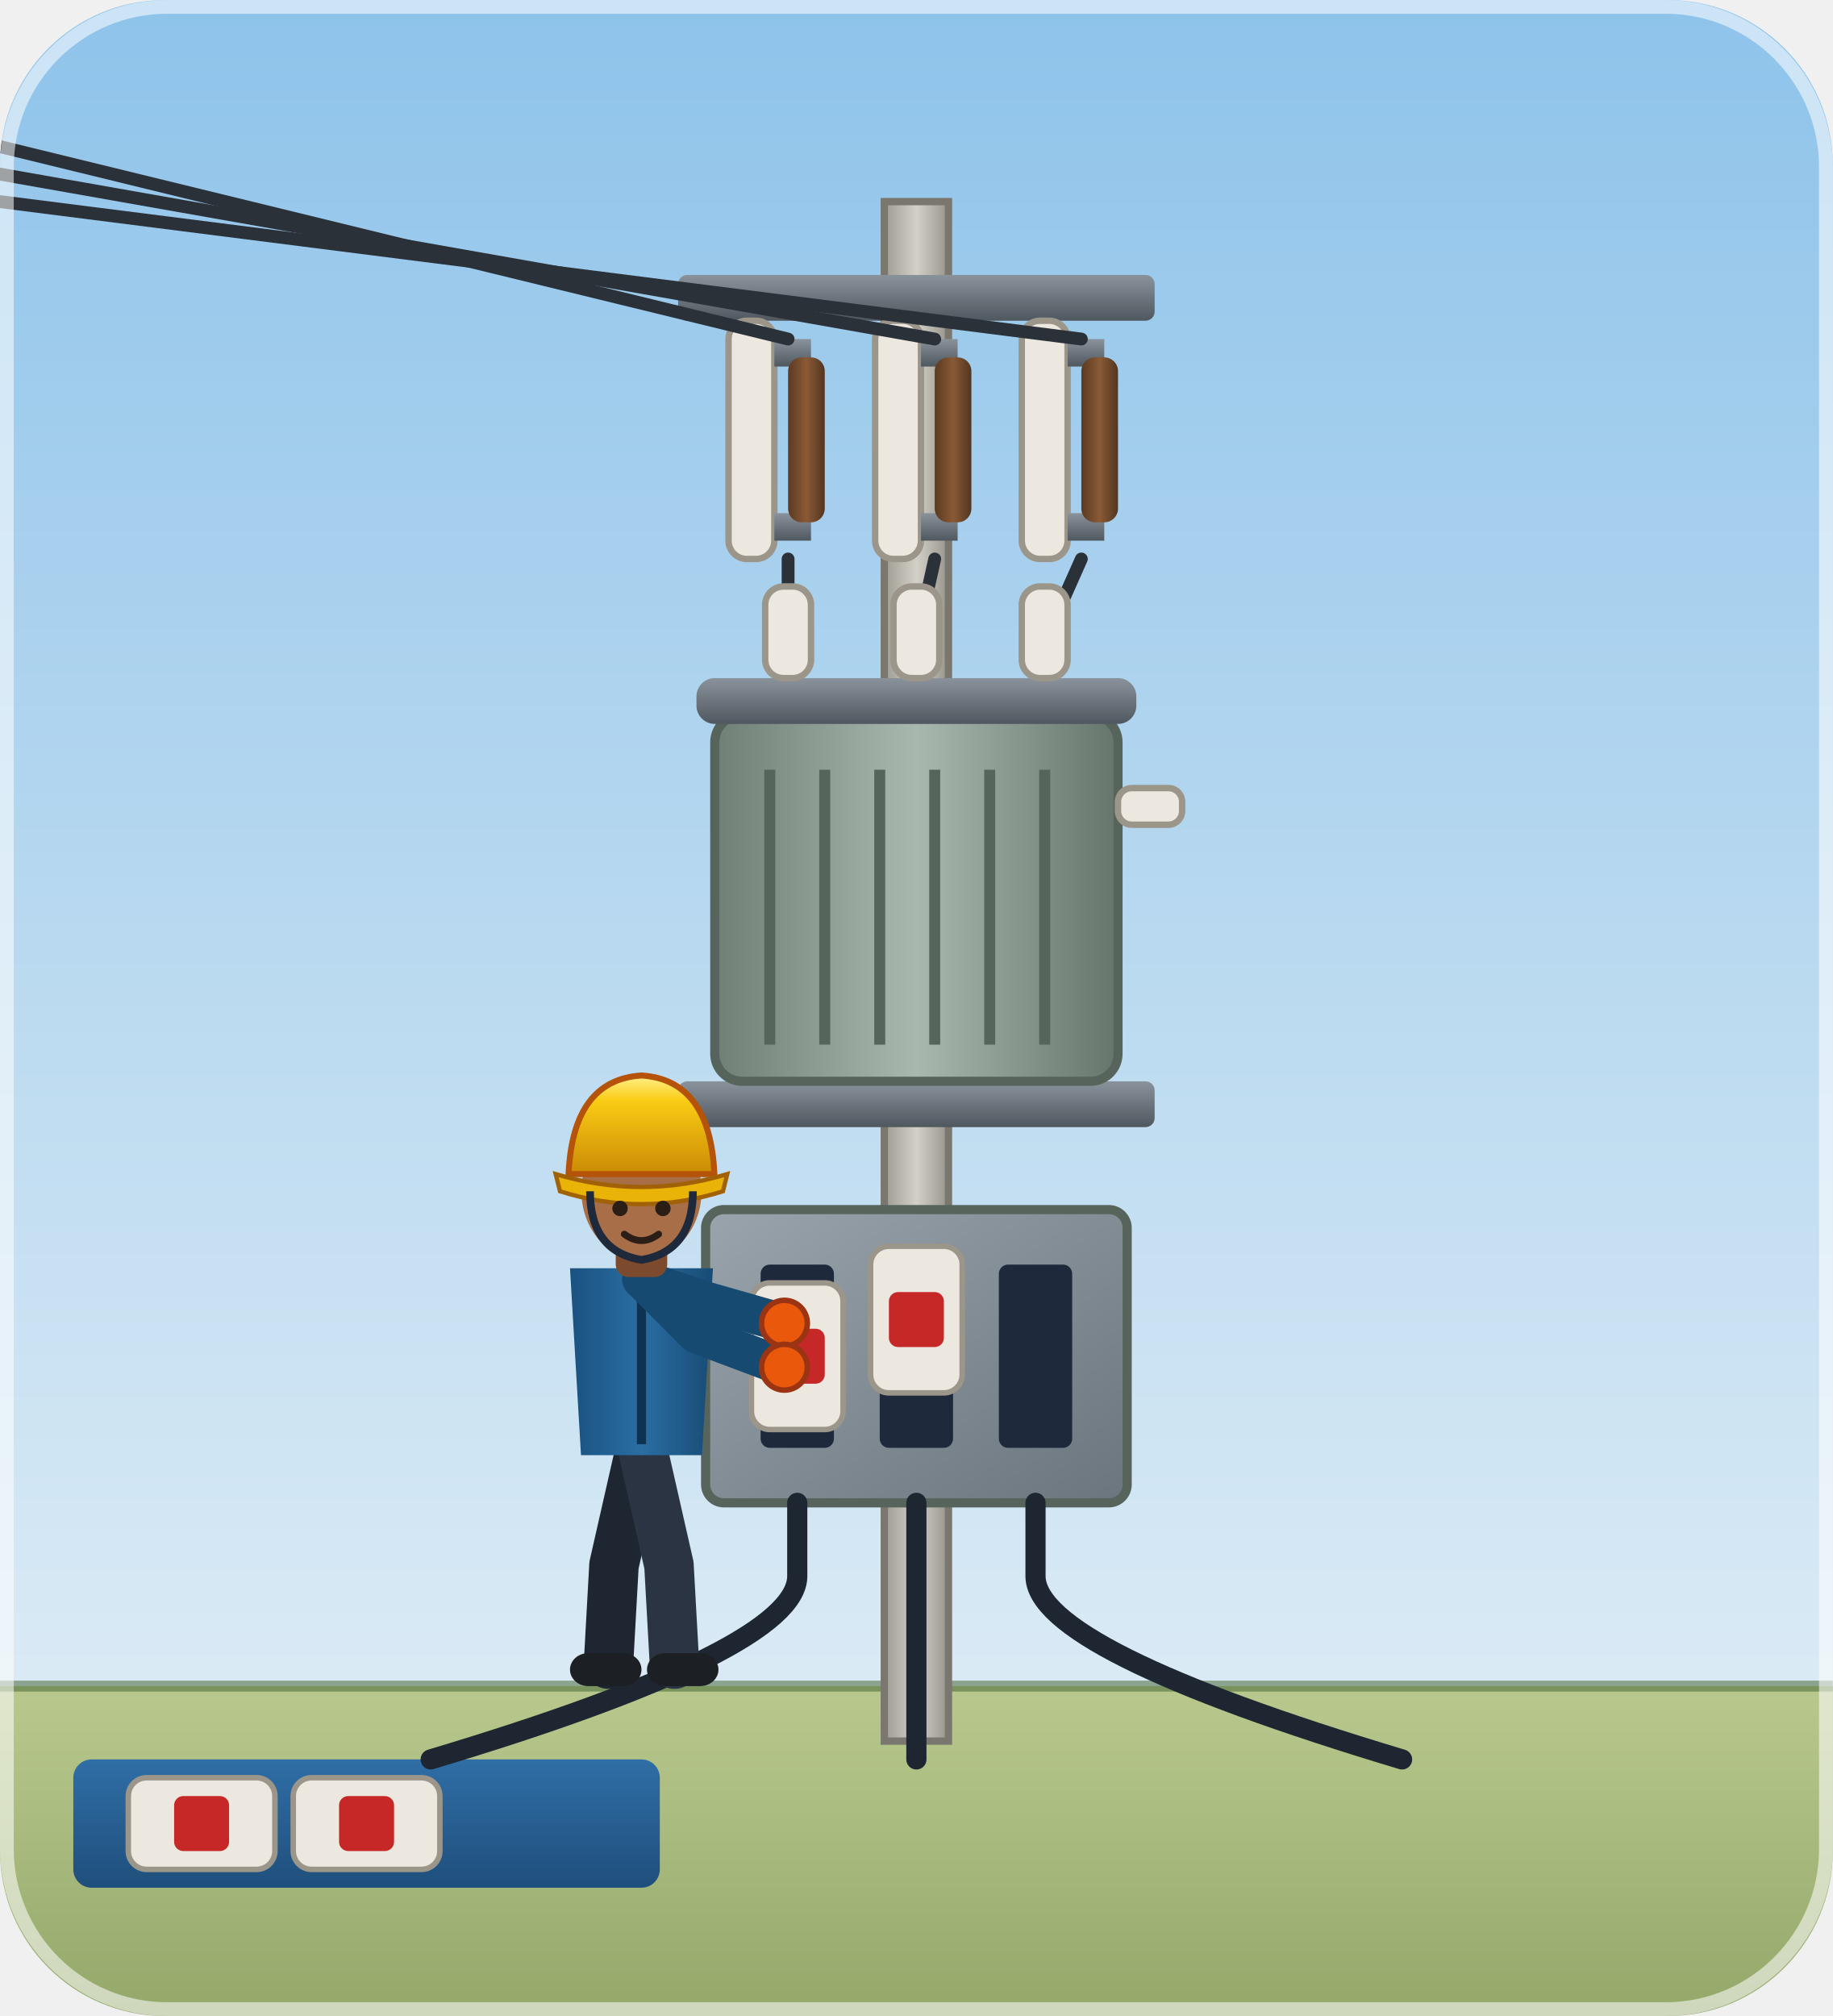
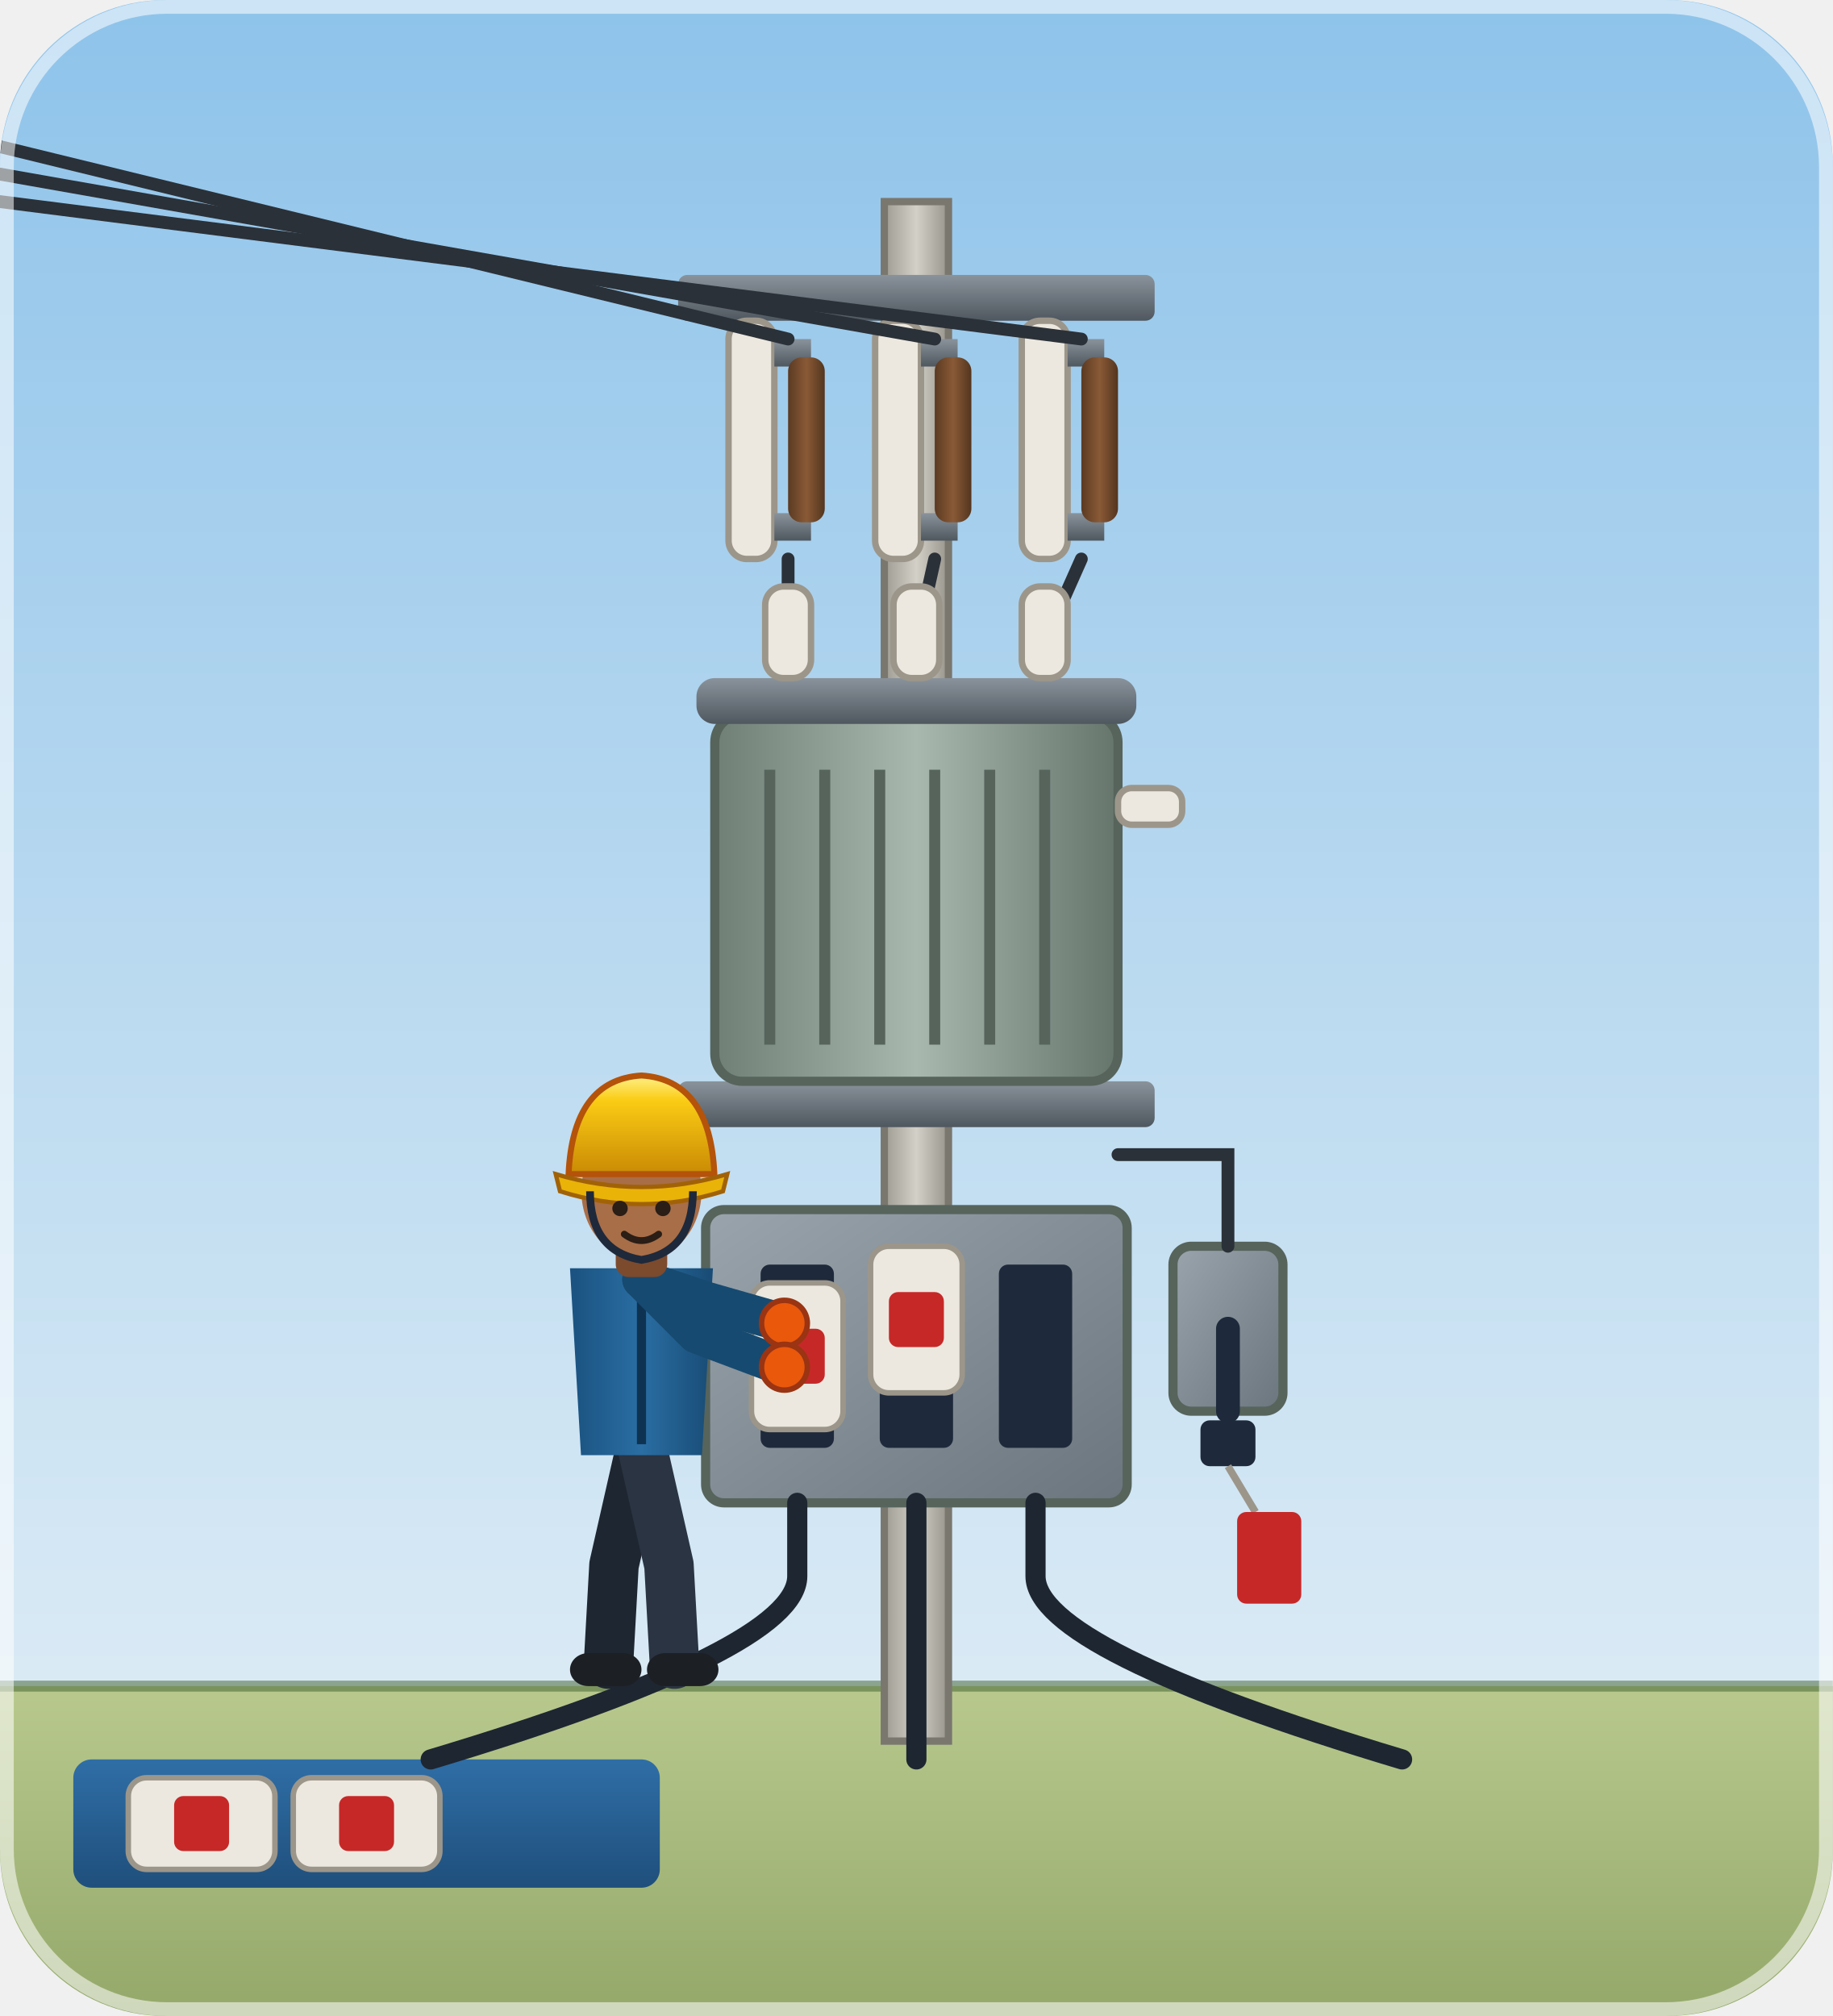
<svg xmlns="http://www.w3.org/2000/svg" viewBox="0 0 200 220" width="200" height="220">
  <defs>
    <linearGradient id="sky" x1="0" y1="0" x2="0" y2="1">
      <stop offset="0" stop-color="#8EC3EA" />
      <stop offset="1" stop-color="#E9F2F7" />
    </linearGradient>
    <linearGradient id="ground" x1="0" y1="0" x2="0" y2="1">
      <stop offset="0" stop-color="#B9C98E" />
      <stop offset="1" stop-color="#94A86A" />
    </linearGradient>
    <linearGradient id="pole" x1="0" y1="0" x2="1" y2="0">
      <stop offset="0" stop-color="#9E9B93" />
      <stop offset="0.5" stop-color="#D3D0C8" />
      <stop offset="1" stop-color="#97948C" />
    </linearGradient>
    <linearGradient id="steelArm" x1="0" y1="0" x2="0" y2="1">
      <stop offset="0" stop-color="#8A939B" />
      <stop offset="1" stop-color="#4F575F" />
    </linearGradient>
    <linearGradient id="tank" x1="0" y1="0" x2="1" y2="0">
      <stop offset="0" stop-color="#6F7F76" />
      <stop offset="0.5" stop-color="#A9B8AE" />
      <stop offset="1" stop-color="#66756C" />
    </linearGradient>
    <linearGradient id="barrel" x1="0" y1="0" x2="1" y2="0">
      <stop offset="0" stop-color="#5B3A22" />
      <stop offset="0.5" stop-color="#8A5A36" />
      <stop offset="1" stop-color="#53351F" />
    </linearGradient>
    <linearGradient id="ltbox" x1="0" y1="0" x2="1" y2="1">
      <stop offset="0" stop-color="#9AA4AD" />
      <stop offset="1" stop-color="#6B757E" />
    </linearGradient>
    <linearGradient id="shirt" x1="0" y1="0" x2="1" y2="0">
      <stop offset="0" stop-color="#1A5280" />
      <stop offset="0.5" stop-color="#2A6EA3" />
      <stop offset="1" stop-color="#184B75" />
    </linearGradient>
    <linearGradient id="helmetDome" x1="0" y1="0" x2="0" y2="1">
      <stop offset="0" stop-color="#FEF08A" />
      <stop offset="0.25" stop-color="#FACC15" />
      <stop offset="1" stop-color="#CA8A04" />
    </linearGradient>
    <linearGradient id="paper" x1="0" y1="0" x2="0" y2="1">
      <stop offset="0" stop-color="#FFFFFF" />
      <stop offset="1" stop-color="#ECEFF2" />
    </linearGradient>
    <linearGradient id="tarp" x1="0" y1="0" x2="0" y2="1">
      <stop offset="0" stop-color="#2F6EA6" />
      <stop offset="1" stop-color="#1F4F7C" />
    </linearGradient>
    <linearGradient id="car" x1="0" y1="0" x2="0" y2="1">
      <stop offset="0" stop-color="#E8E8E2" />
      <stop offset="1" stop-color="#B9B9B0" />
    </linearGradient>
    <radialGradient id="flash" cx="0.5" cy="0.5" r="0.5">
      <stop offset="0" stop-color="#FFFFFF" stop-opacity="0.95" />
      <stop offset="0.4" stop-color="#FFF4B0" stop-opacity="0.6" />
      <stop offset="1" stop-color="#FFF4B0" stop-opacity="0" />
    </radialGradient>
    <clipPath id="card">
      <rect x="0" y="0" width="200" height="220" rx="18" />
    </clipPath>
  </defs>
  <g clip-path="url(#card)">
    <rect width="200" height="220" fill="url(#sky)" />
    <rect x="0" y="184" width="200" height="36" fill="url(#ground)" />
    <path d="M0 184 L200 184" stroke="#3B5E2B" stroke-width="1.2" opacity="0.5" />
    <rect x="8" y="192" width="64" height="14" rx="2" fill="url(#tarp)" />
    <rect x="96.5" y="22" width="7" height="168" fill="url(#pole)" stroke="#7A776F" stroke-width="0.8" />
    <rect x="74" y="30" width="52" height="5" rx="1" fill="url(#steelArm)" />
    <rect x="79.5" y="35" width="5" height="26" rx="2" fill="#ECE8DF" stroke="#9C968A" stroke-width="0.7" />
    <rect x="84.5" y="37" width="4" height="3" fill="url(#steelArm)" />
    <rect x="84.5" y="56" width="4" height="3" fill="url(#steelArm)" />
    <rect x="86" y="39" width="4" height="18" rx="1.5" fill="url(#barrel)" />
    <rect x="95.5" y="35" width="5" height="26" rx="2" fill="#ECE8DF" stroke="#9C968A" stroke-width="0.7" />
    <rect x="100.5" y="37" width="4" height="3" fill="url(#steelArm)" />
    <rect x="100.5" y="56" width="4" height="3" fill="url(#steelArm)" />
    <rect x="102" y="39" width="4" height="18" rx="1.5" fill="url(#barrel)" />
    <rect x="111.5" y="35" width="5" height="26" rx="2" fill="#ECE8DF" stroke="#9C968A" stroke-width="0.7" />
    <rect x="116.5" y="37" width="4" height="3" fill="url(#steelArm)" />
    <rect x="116.5" y="56" width="4" height="3" fill="url(#steelArm)" />
    <rect x="118" y="39" width="4" height="18" rx="1.5" fill="url(#barrel)" />
    <path d="M0 16 L86 37" stroke="#2B3138" stroke-width="1.4" fill="none" stroke-linecap="round" />
    <path d="M86 61 L86 70" stroke="#2B3138" stroke-width="1.4" fill="none" stroke-linecap="round" />
    <path d="M0 19 L102 37" stroke="#2B3138" stroke-width="1.4" fill="none" stroke-linecap="round" />
    <path d="M102 61 L100 70" stroke="#2B3138" stroke-width="1.4" fill="none" stroke-linecap="round" />
    <path d="M0 22 L118 37" stroke="#2B3138" stroke-width="1.4" fill="none" stroke-linecap="round" />
    <path d="M118 61 L114 70" stroke="#2B3138" stroke-width="1.4" fill="none" stroke-linecap="round" />
    <rect x="74" y="118" width="52" height="5" rx="1" fill="url(#steelArm)" />
    <rect x="78" y="78" width="44" height="40" rx="3" fill="url(#tank)" stroke="#56645C" stroke-width="1" />
    <path d="M84 84 L84 114" stroke="#56645C" stroke-width="1.2" />
    <path d="M90 84 L90 114" stroke="#56645C" stroke-width="1.2" />
    <path d="M96 84 L96 114" stroke="#56645C" stroke-width="1.2" />
    <path d="M102 84 L102 114" stroke="#56645C" stroke-width="1.2" />
    <path d="M108 84 L108 114" stroke="#56645C" stroke-width="1.2" />
    <path d="M114 84 L114 114" stroke="#56645C" stroke-width="1.2" />
    <rect x="76" y="74" width="48" height="5" rx="2" fill="url(#steelArm)" />
    <rect x="83.5" y="64" width="5" height="10" rx="2" fill="#ECE8DF" stroke="#9C968A" stroke-width="0.7" />
    <rect x="97.5" y="64" width="5" height="10" rx="2" fill="#ECE8DF" stroke="#9C968A" stroke-width="0.7" />
    <rect x="111.5" y="64" width="5" height="10" rx="2" fill="#ECE8DF" stroke="#9C968A" stroke-width="0.7" />
    <rect x="122" y="86" width="7" height="4" rx="1.5" fill="#ECE8DF" stroke="#9C968A" stroke-width="0.7" />
    <rect x="77" y="132" width="46" height="32" rx="2" fill="url(#ltbox)" stroke="#56645C" stroke-width="1" />
    <rect x="83" y="138" width="8" height="20" rx="1" fill="#1E293B" />
    <rect x="82" y="140" width="10" height="16" rx="2" fill="#ECE8DF" stroke="#9C968A" stroke-width="0.6" />
    <rect x="84" y="145" width="6" height="6" rx="1" fill="#C62828" />
    <rect x="96" y="138" width="8" height="20" rx="1" fill="#1E293B" />
    <rect x="109" y="138" width="8" height="20" rx="1" fill="#1E293B" />
    <path d="M87 164 L87 172 Q87 180 47 192" stroke="#1E2631" stroke-width="2.2" fill="none" stroke-linecap="round" />
    <path d="M100 164 L100 172 Q100 180 100 192" stroke="#1E2631" stroke-width="2.2" fill="none" stroke-linecap="round" />
    <path d="M113 164 L113 172 Q113 180 153 192" stroke="#1E2631" stroke-width="2.2" fill="none" stroke-linecap="round" />
+     <rect x="128" y="136" width="12" height="18" rx="2" fill="url(#ltbox)" stroke="#56645C" stroke-width="1" />
+     <path d="M134 145 L134 154" stroke="#1E293B" stroke-width="2.6" stroke-linecap="round" />
+     <rect x="131" y="155" width="6" height="5" rx="1" fill="#1E293B" />
+     <path d="M134 160 L137 165" stroke="#9C968A" stroke-width="0.8" />
+     <rect x="135" y="165" width="7" height="10" rx="1" fill="#C62828" />
+     <path d="M134 136 L134 126 L122 126" stroke="#2B3138" stroke-width="1.4" fill="none" stroke-linecap="round" />
    <g transform="translate(22 199) rotate(90)">
      <rect x="-5" y="-8" width="10" height="16" rx="2" fill="#ECE8DF" stroke="#9C968A" stroke-width="0.6" />
      <rect x="-3" y="-3" width="6" height="6" rx="1" fill="#C62828" />
    </g>
    <g transform="translate(40 199) rotate(90)">
      <rect x="-5" y="-8" width="10" height="16" rx="2" fill="#ECE8DF" stroke="#9C968A" stroke-width="0.6" />
      <rect x="-3" y="-3" width="6" height="6" rx="1" fill="#C62828" />
    </g>
    <path d="M70 157.6 L67 170.8 L66.4 181.6" stroke="#1E2631" stroke-width="5.4" fill="none" stroke-linecap="round" stroke-linejoin="round" />
    <path d="M70 157.6 L73 170.8 L73.6 181.6" stroke="#2A3442" stroke-width="5.4" fill="none" stroke-linecap="round" stroke-linejoin="round" />
    <rect x="62.2" y="180.4" width="7.8" height="3.6" rx="2" fill="#1C1F24" />
    <rect x="70.6" y="180.4" width="7.8" height="3.6" rx="2" fill="#1C1F24" />
    <path d="M62.2 138.4 L77.8 138.4 L76.6 158.8 L63.4 158.8 Z" fill="url(#shirt)" />
    <path d="M70 138.4 L70 157.6" stroke="#0E3352" stroke-width="1" />
    <path d="M70 139.6 L77.2 142 L85.6 144.4" stroke="#174A70" stroke-width="4.2" fill="none" stroke-linecap="round" stroke-linejoin="round" />
    <path d="M70 139.6 L76 145.6 L85.6 149.2" stroke="#174A70" stroke-width="4.2" fill="none" stroke-linecap="round" stroke-linejoin="round" />
    <g transform="translate(70 130) rotate(0) scale(0.468)">
      <rect x="-6" y="8" width="12" height="12" rx="3" fill="#7C4A2D" />
      <ellipse cx="0" cy="0" rx="14" ry="16" fill="#A86E48" />
      <path d="M-17 -4 Q-16 -26 0 -27 Q16 -26 17 -4 Z" fill="url(#helmetDome)" stroke="#B45309" stroke-width="1.4" />
      <path d="M-20 -4 Q0 2 20 -4 L19 0 Q0 6 -19 0 Z" fill="#EAB308" stroke="#A16207" stroke-width="1" />
      <path d="M-12 0 Q-12 14 0 16 Q12 14 12 0" fill="none" stroke="#1E293B" stroke-width="1.8" />
      <circle cx="-5" cy="4" r="1.8" fill="#2A1E16" />
      <circle cx="5" cy="4" r="1.8" fill="#2A1E16" />
      <path d="M-4 10 Q0 13 4 10" fill="none" stroke="#2A1E16" stroke-width="1.6" stroke-linecap="round" />
    </g>
    <circle cx="85.6" cy="144.4" r="2.5" fill="#EA580C" stroke="#9A3412" stroke-width="0.6" />
    <circle cx="85.6" cy="149.2" r="2.5" fill="#EA580C" stroke="#9A3412" stroke-width="0.6" />
    <g transform="translate(100 144) rotate(0)">
      <rect x="-5" y="-8" width="10" height="16" rx="2" fill="#ECE8DF" stroke="#9C968A" stroke-width="0.6" />
      <rect x="-3" y="-3" width="6" height="6" rx="1" fill="#C62828" />
    </g>
  </g>
  <rect x="0.75" y="0.75" width="198.5" height="218.5" rx="17.5" fill="none" stroke="#FFFFFF" stroke-opacity="0.55" stroke-width="1.5" />
</svg>
